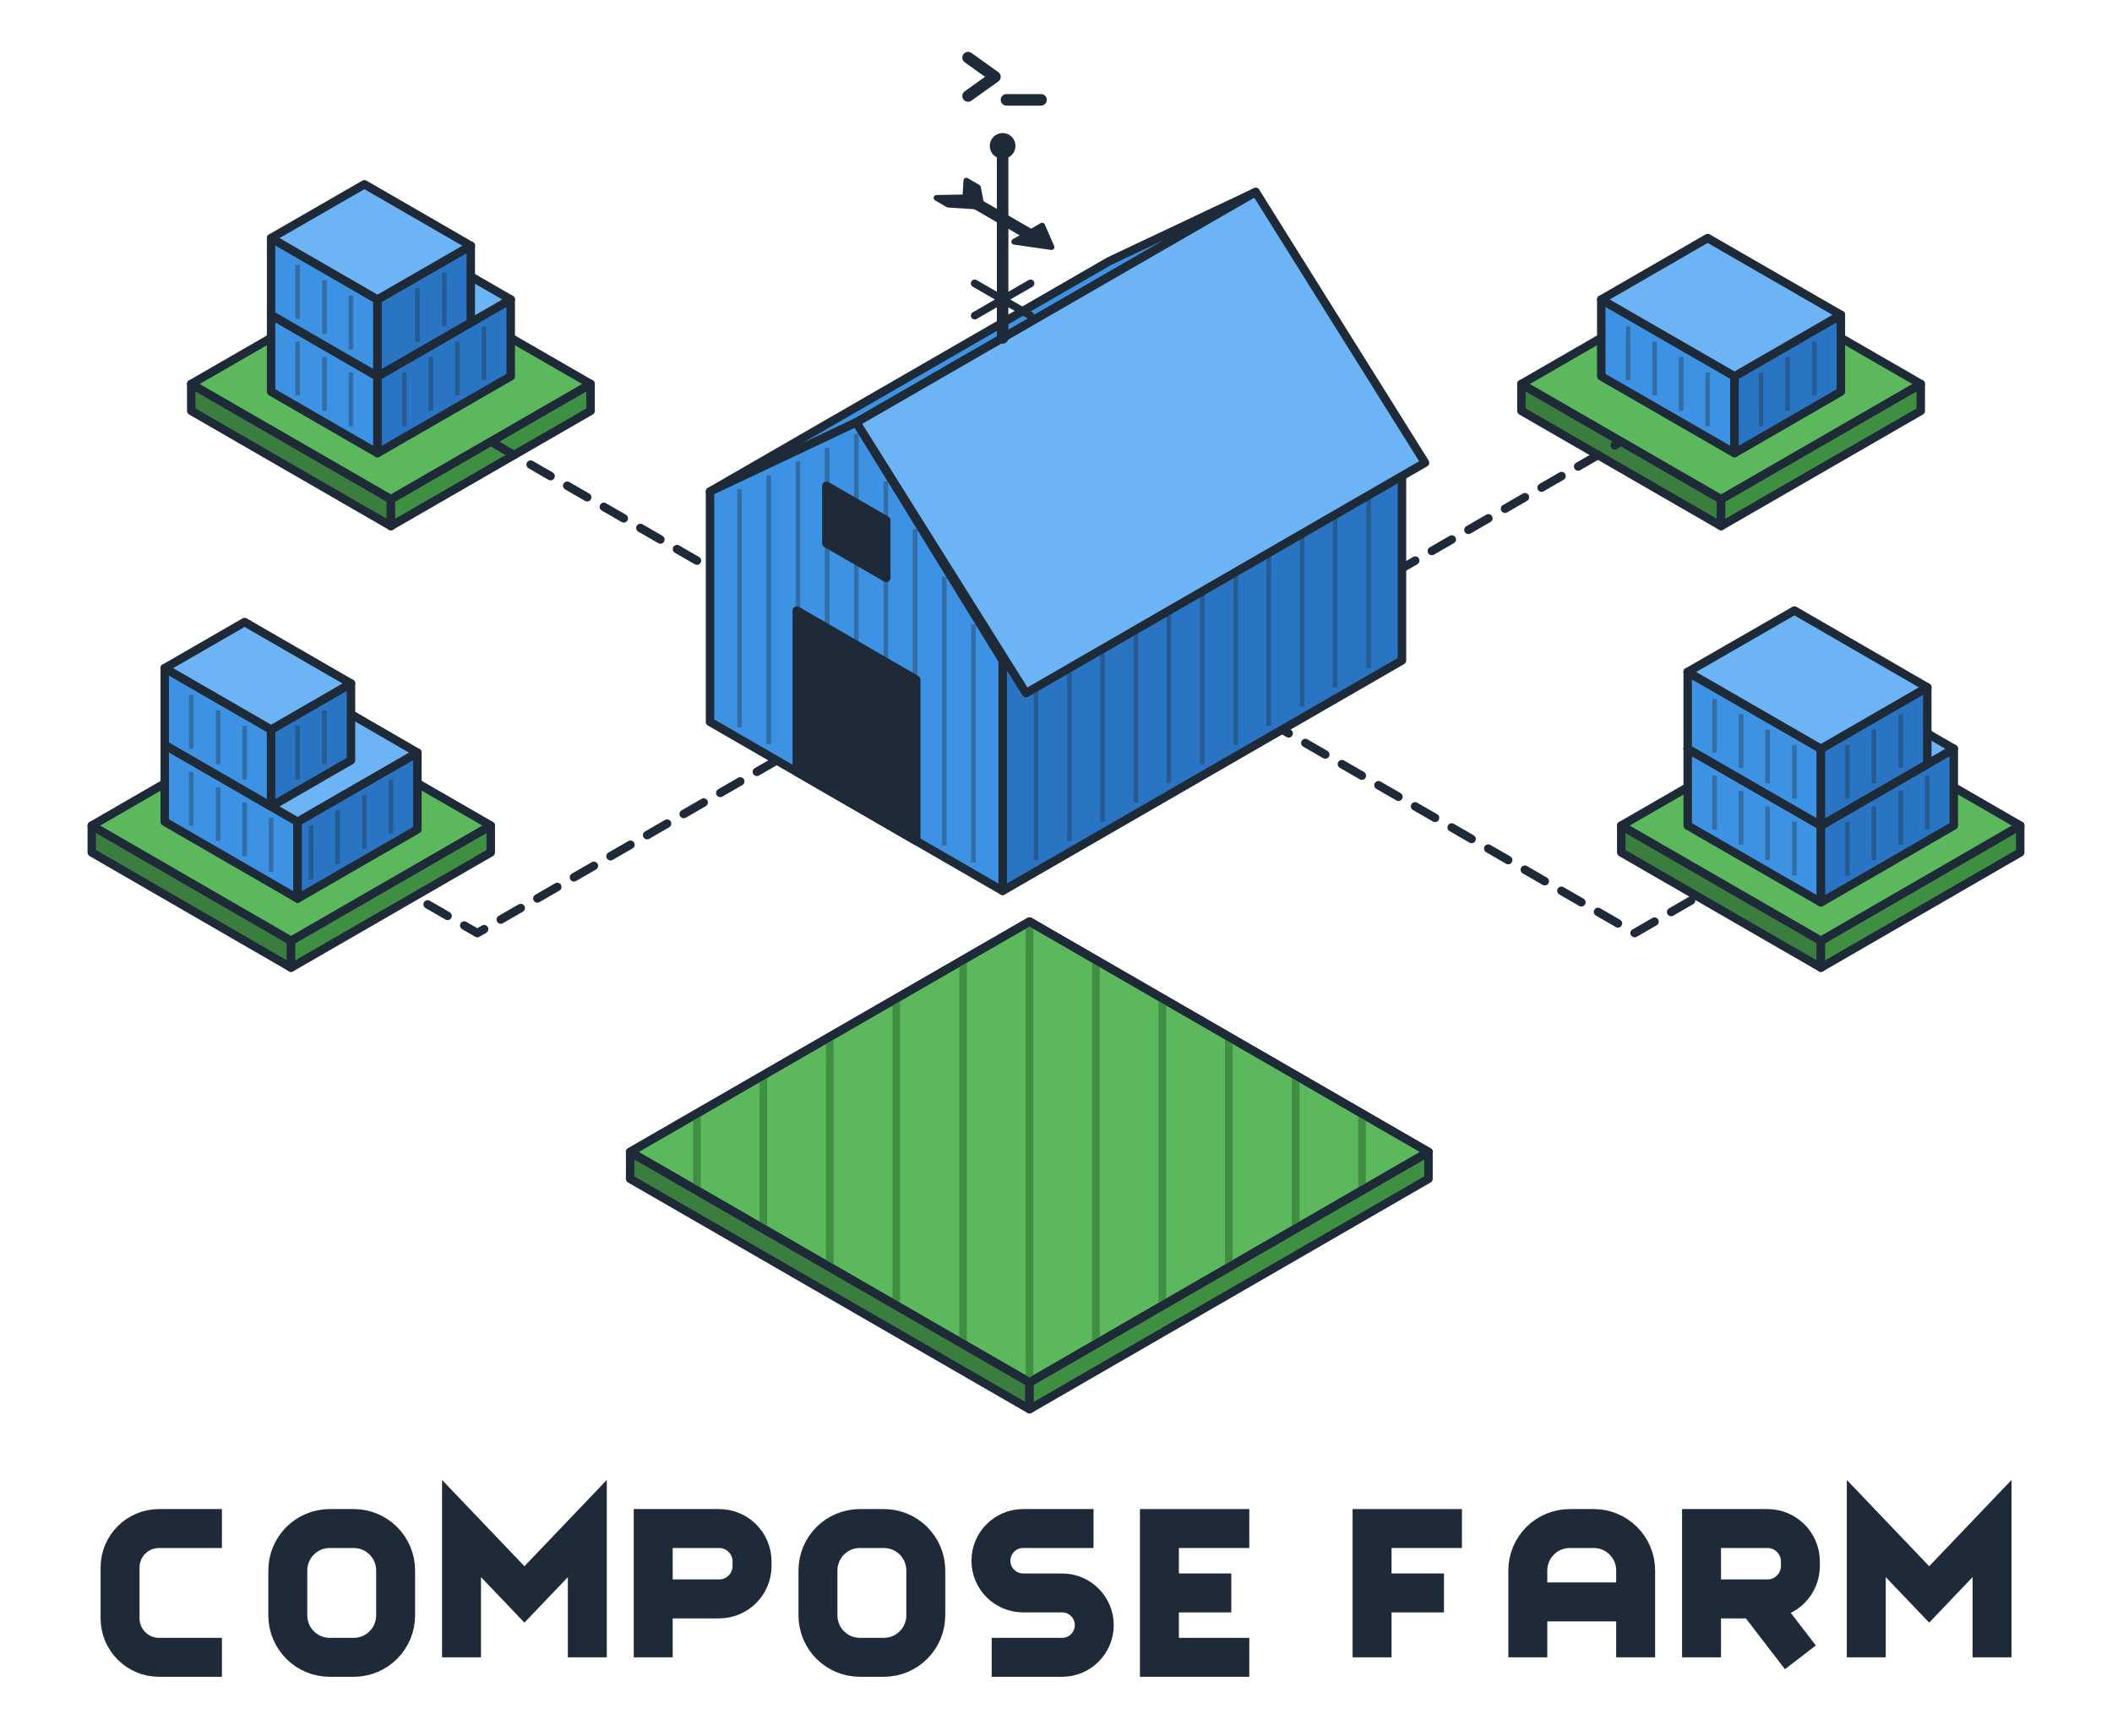
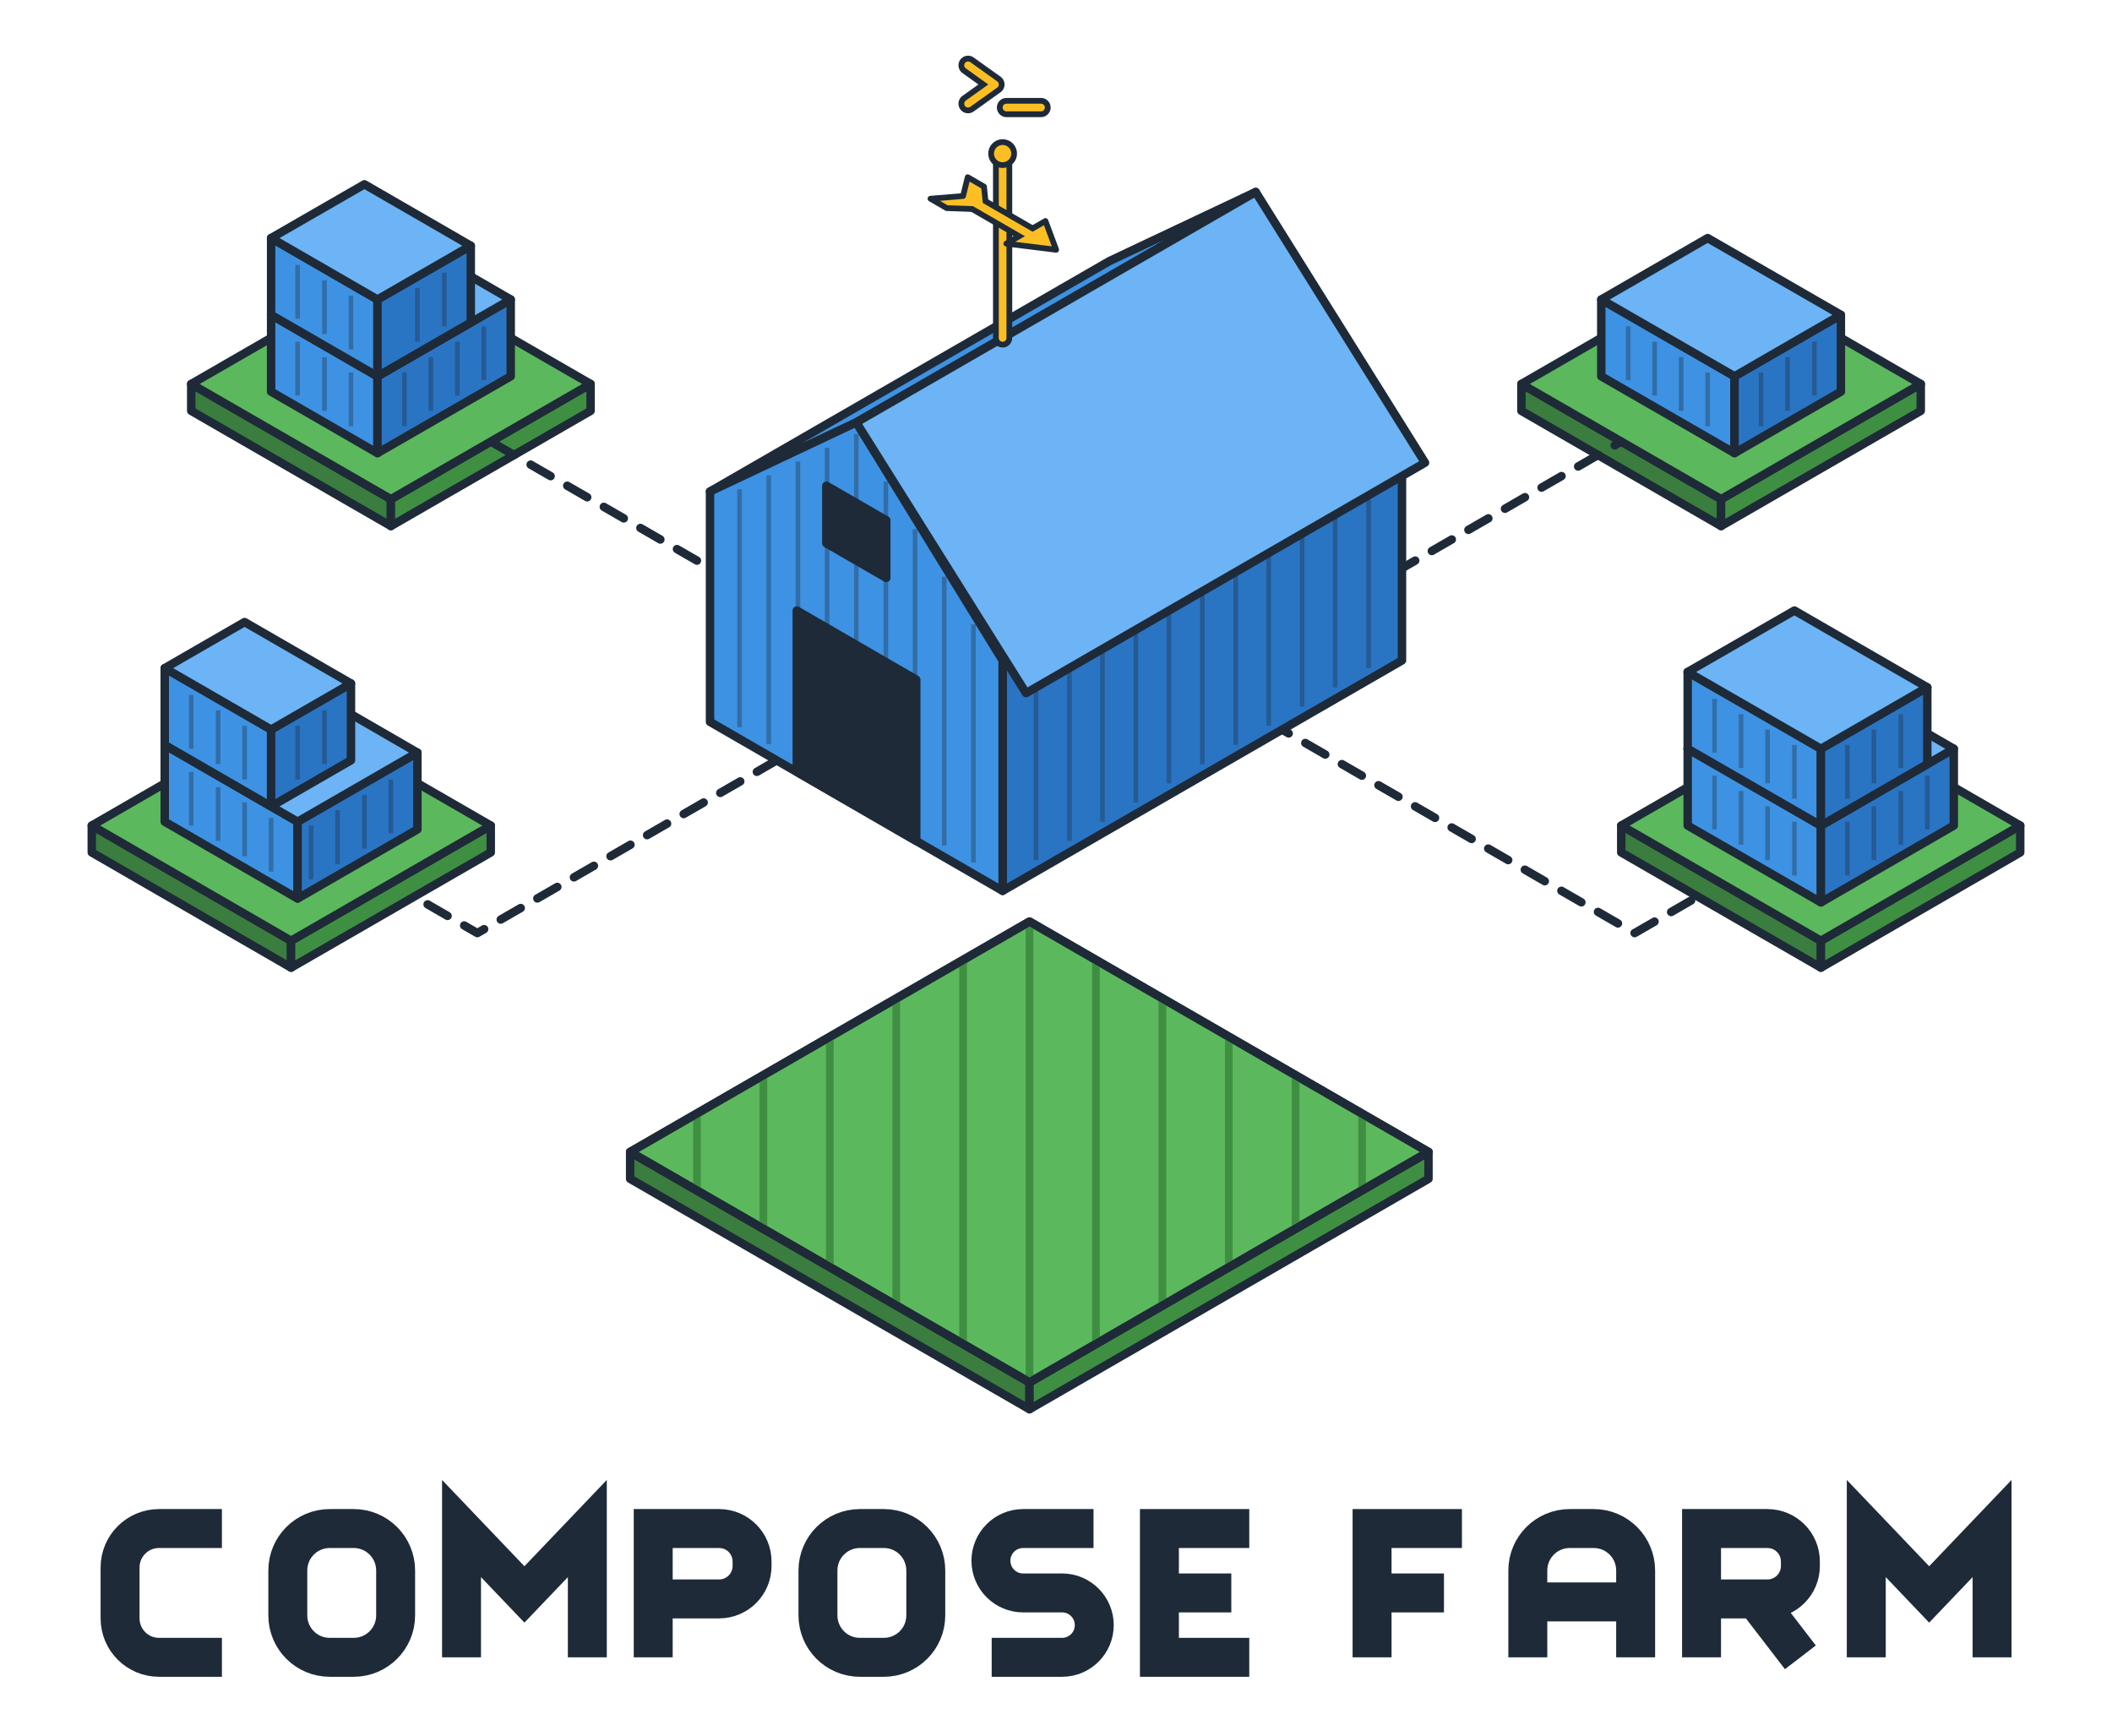
<svg xmlns="http://www.w3.org/2000/svg" viewBox="125 20 550 452" width="550" height="452" role="img" aria-label="Compose Farm">
  <style>
.o{stroke:#1e2a38;stroke-width:2.2;stroke-linejoin:round}
.rib{stroke:#1e2a38;stroke-opacity:.35;stroke-width:1.2}
.furrow{stroke:#3f8f43;stroke-width:2}
.dash{fill:none;stroke:#1e2a38;stroke-width:2.2;stroke-dasharray:6 5;stroke-linecap:round;stroke-linejoin:round}
- .vane{fill:none;stroke:#1e2a38;stroke-width:3;stroke-linecap:round;stroke-linejoin:round;vector-effect:non-scaling-stroke}
- .vane.thin{stroke-width:2}
- .vane.fill{fill:#1e2a38;stroke-width:1.5}
+ .vcase{fill:none;stroke:#1e2a38;stroke-width:5;stroke-linecap:round;stroke-linejoin:round;vector-effect:non-scaling-stroke}
+ .vcore{fill:none;stroke:#fbbf24;stroke-width:2;stroke-linecap:round;stroke-linejoin:round;vector-effect:non-scaling-stroke}
+ .vfill{fill:#fbbf24;stroke:#1e2a38;stroke-width:1.5;stroke-linejoin:round;vector-effect:non-scaling-stroke}
.spin{transform-origin:0 0;animation:spin 10s linear infinite}
@keyframes spin{0%{transform:rotate(0.0deg)}5%{transform:rotate(35.6deg)}10%{transform:rotate(64.5deg)}15%{transform:rotate(82.5deg)}20%{transform:rotate(89.6deg)}25%{transform:rotate(90.0deg)}30%{transform:rotate(90.4deg)}35%{transform:rotate(97.5deg)}40%{transform:rotate(115.5deg)}45%{transform:rotate(144.4deg)}50%{transform:rotate(180.0deg)}55%{transform:rotate(215.6deg)}60%{transform:rotate(244.5deg)}65%{transform:rotate(262.5deg)}70%{transform:rotate(269.6deg)}75%{transform:rotate(270.0deg)}80%{transform:rotate(270.4deg)}85%{transform:rotate(277.5deg)}90%{transform:rotate(295.5deg)}95%{transform:rotate(324.4deg)}100%{transform:rotate(360.0deg)}}
.pulse{fill:none;stroke:#facc15;stroke-width:4.5;stroke-linecap:round;stroke-dasharray:12 200;stroke-dashoffset:12;filter:drop-shadow(0 0 3px #f59e0b);animation:pulse 2.8s linear infinite}
@keyframes pulse{0%{stroke-dashoffset:12}65%,100%{stroke-dashoffset:-100}}
@media (prefers-reduced-motion:reduce){.spin,.pulse{animation:none}.pulse{display:none}}
.word{fill:none;stroke:#1e2a38;stroke-width:13;stroke-linejoin:miter;stroke-miterlimit:4}
- @media (prefers-color-scheme:dark){.dash,.vane,.word{stroke:#e6edf3}.vane.fill{fill:#e6edf3}}
+ @media (prefers-color-scheme:dark){.dash,.word{stroke:#e6edf3}}
</style>
  <polygon class="o" points="174.8,120.0 226.8,150.0 226.8,157.0 174.8,127.0" fill="#3a7d3e" />
  <polygon class="o" points="278.8,120.0 226.8,150.0 226.8,157.0 278.8,127.0" fill="#3f8f43" />
  <polygon class="o" points="226.8,90.0 278.8,120.0 226.8,150.0 174.8,120.0" fill="#5cb85c" />
  <polygon class="o" points="521.2,120.0 573.2,150.0 573.2,157.0 521.2,127.0" fill="#3a7d3e" />
  <polygon class="o" points="625.2,120.0 573.2,150.0 573.2,157.0 625.2,127.0" fill="#3f8f43" />
  <polygon class="o" points="573.2,90.0 625.2,120.0 573.2,150.0 521.2,120.0" fill="#5cb85c" />
  <polygon class="o" points="195.6,122.0 223.3,138.0 223.3,118.0 195.6,102.0" fill="#3d92e3" />
  <polygon class="o" points="258.0,118.0 223.3,138.0 223.3,118.0 258.0,98.0" fill="#2a74c4" />
  <polygon class="o" points="230.3,82.0 258.0,98.0 223.3,118.0 195.6,102.0" fill="#6cb4f5" />
  <line class="rib" x1="202.5" y1="123.0" x2="202.5" y2="109.0" />
  <line class="rib" x1="209.5" y1="127.0" x2="209.5" y2="113.0" />
  <line class="rib" x1="216.4" y1="131.0" x2="216.4" y2="117.0" />
  <line class="rib" x1="251.0" y1="119.0" x2="251.0" y2="105.0" />
  <line class="rib" x1="244.1" y1="123.0" x2="244.1" y2="109.0" />
  <line class="rib" x1="237.2" y1="127.0" x2="237.2" y2="113.0" />
  <line class="rib" x1="230.3" y1="131.0" x2="230.3" y2="117.0" />
  <polygon class="o" points="195.6,102.0 223.3,118.0 223.3,98.0 195.6,82.0" fill="#3d92e3" />
  <polygon class="o" points="247.6,104.0 223.3,118.0 223.3,98.0 247.6,84.0" fill="#2a74c4" />
  <polygon class="o" points="219.9,68.0 247.6,84.0 223.3,98.0 195.6,82.0" fill="#6cb4f5" />
  <line class="rib" x1="202.5" y1="103.0" x2="202.5" y2="89.0" />
  <line class="rib" x1="209.5" y1="107.0" x2="209.5" y2="93.0" />
  <line class="rib" x1="216.4" y1="111.0" x2="216.4" y2="97.0" />
  <line class="rib" x1="240.7" y1="105.0" x2="240.7" y2="91.0" />
  <line class="rib" x1="233.7" y1="109.0" x2="233.7" y2="95.0" />
  <polygon class="o" points="542.0,118.0 576.7,138.0 576.7,118.0 542.0,98.0" fill="#3d92e3" />
  <polygon class="o" points="604.4,122.0 576.7,138.0 576.7,118.0 604.4,102.0" fill="#2a74c4" />
  <polygon class="o" points="569.7,82.0 604.4,102.0 576.7,118.0 542.0,98.0" fill="#6cb4f5" />
  <line class="rib" x1="549.0" y1="119.0" x2="549.0" y2="105.0" />
  <line class="rib" x1="555.9" y1="123.0" x2="555.9" y2="109.0" />
  <line class="rib" x1="562.8" y1="127.0" x2="562.8" y2="113.0" />
  <line class="rib" x1="569.7" y1="131.0" x2="569.7" y2="117.0" />
  <line class="rib" x1="597.5" y1="123.0" x2="597.5" y2="109.0" />
  <line class="rib" x1="590.5" y1="127.0" x2="590.5" y2="113.0" />
  <line class="rib" x1="583.6" y1="131.0" x2="583.6" y2="117.0" />
  <path class="dash" d="M344.6,188.0 L252.8,135.0" />
  <path class="pulse" pathLength="100" style="animation-delay:-0.0s" d="M344.6,188.0 L252.8,135.0" />
  <path class="dash" d="M469.3,180.0 L547.2,135.0" />
  <path class="pulse" pathLength="100" style="animation-delay:-0.7s" d="M469.3,180.0 L547.2,135.0" />
  <path class="dash" d="M327.3,218.0 L249.3,263.0 L209.5,240.0" />
  <path class="pulse" pathLength="100" style="animation-delay:-1.4s" d="M327.3,218.0 L249.3,263.0 L209.5,240.0" />
  <path class="dash" d="M455.4,208.0 L550.7,263.0 L590.5,240.0" />
  <path class="pulse" pathLength="100" style="animation-delay:-2.1s" d="M455.4,208.0 L550.7,263.0 L590.5,240.0" />
  <polygon class="o" points="413.9,88.0 452.0,70.0 348.0,130.0 309.9,148.0" fill="#3d92e3" />
  <polygon class="o" points="490.1,192.0 386.1,252.0 386.1,192.0 490.1,132.0" fill="#2a74c4" />
  <line class="rib" x1="481.4" y1="194.0" x2="481.4" y2="140.0" />
  <line class="rib" x1="472.7" y1="199.0" x2="472.7" y2="145.0" />
  <line class="rib" x1="464.1" y1="204.0" x2="464.1" y2="150.0" />
  <line class="rib" x1="455.4" y1="209.0" x2="455.4" y2="155.0" />
  <line class="rib" x1="446.8" y1="214.0" x2="446.8" y2="160.0" />
  <line class="rib" x1="438.1" y1="219.0" x2="438.1" y2="165.0" />
  <line class="rib" x1="429.4" y1="224.0" x2="429.4" y2="170.0" />
  <line class="rib" x1="420.8" y1="229.0" x2="420.8" y2="175.0" />
  <line class="rib" x1="412.1" y1="234.0" x2="412.1" y2="180.0" />
  <line class="rib" x1="403.5" y1="239.0" x2="403.5" y2="185.0" />
  <line class="rib" x1="394.8" y1="244.0" x2="394.8" y2="190.0" />
  <polygon class="o" points="309.9,208.0 386.1,252.0 386.1,192.0 348.0,130.0 309.9,148.0" fill="#3d92e3" />
  <line class="rib" x1="317.6" y1="209.4" x2="317.6" y2="147.4" />
  <line class="rib" x1="325.2" y1="213.8" x2="325.2" y2="143.8" />
  <line class="rib" x1="332.8" y1="218.2" x2="332.8" y2="140.2" />
  <line class="rib" x1="340.4" y1="222.6" x2="340.4" y2="136.6" />
  <line class="rib" x1="348.0" y1="227.0" x2="348.0" y2="133.0" />
  <line class="rib" x1="355.7" y1="231.4" x2="355.7" y2="145.4" />
  <line class="rib" x1="363.3" y1="235.8" x2="363.3" y2="157.8" />
  <line class="rib" x1="370.9" y1="240.2" x2="370.9" y2="170.2" />
  <line class="rib" x1="378.5" y1="244.6" x2="378.5" y2="182.6" />
  <polygon class="o" points="452.0,70.0 496.1,140.5 392.2,200.5 348.0,130.0" fill="#6cb4f5" />
  <polygon class="o door" points="332.5,221.0 363.6,239.0 363.6,197.0 332.5,179.0" fill="#1e2a38" />
  <polygon class="o door" points="340.2,161.5 355.8,170.5 355.8,155.5 340.2,146.5" fill="#1e2a38" />
  <polygon class="o" points="289.1,320.0 393.1,380.0 393.1,387.0 289.1,327.0" fill="#3a7d3e" />
  <polygon class="o" points="497.0,320.0 393.1,380.0 393.1,387.0 497.0,327.0" fill="#3f8f43" />
  <polygon class="o" points="393.1,260.0 497.0,320.0 393.1,380.0 289.1,320.0" fill="#5cb85c" />
  <clipPath id="field">
    <polygon points="393.1,260.0 497.0,320.0 393.1,380.0 289.1,320.0" />
  </clipPath>
  <g clip-path="url(#field)">
    <line class="furrow" x1="289.1" y1="200" x2="289.1" y2="480" />
    <line class="furrow" x1="306.5" y1="200" x2="306.5" y2="480" />
    <line class="furrow" x1="323.8" y1="200" x2="323.8" y2="480" />
    <line class="furrow" x1="341.1" y1="200" x2="341.1" y2="480" />
    <line class="furrow" x1="358.4" y1="200" x2="358.4" y2="480" />
    <line class="furrow" x1="375.8" y1="200" x2="375.8" y2="480" />
    <line class="furrow" x1="393.1" y1="200" x2="393.1" y2="480" />
    <line class="furrow" x1="410.4" y1="200" x2="410.4" y2="480" />
    <line class="furrow" x1="427.7" y1="200" x2="427.7" y2="480" />
    <line class="furrow" x1="445.0" y1="200" x2="445.0" y2="480" />
    <line class="furrow" x1="462.4" y1="200" x2="462.4" y2="480" />
    <line class="furrow" x1="479.7" y1="200" x2="479.7" y2="480" />
    <line class="furrow" x1="497.0" y1="200" x2="497.0" y2="480" />
  </g>
  <polygon class="o" points="393.1,260.0 497.0,320.0 393.1,380.0 289.1,320.0" fill="none" />
  <polygon class="o" points="148.9,235.0 200.8,265.0 200.8,272.0 148.9,242.0" fill="#3a7d3e" />
  <polygon class="o" points="252.8,235.0 200.8,265.0 200.8,272.0 252.8,242.0" fill="#3f8f43" />
  <polygon class="o" points="200.8,205.0 252.8,235.0 200.8,265.0 148.9,235.0" fill="#5cb85c" />
  <polygon class="o" points="547.2,235.0 599.2,265.0 599.2,272.0 547.2,242.0" fill="#3a7d3e" />
  <polygon class="o" points="651.1,235.0 599.2,265.0 599.2,272.0 651.1,242.0" fill="#3f8f43" />
  <polygon class="o" points="599.2,205.0 651.1,235.0 599.2,265.0 547.2,235.0" fill="#5cb85c" />
  <polygon class="o" points="167.9,234.0 202.5,254.0 202.5,234.0 167.9,214.0" fill="#3d92e3" />
  <polygon class="o" points="233.7,236.0 202.5,254.0 202.5,234.0 233.7,216.0" fill="#2a74c4" />
  <polygon class="o" points="199.1,196.0 233.7,216.0 202.5,234.0 167.9,214.0" fill="#6cb4f5" />
  <line class="rib" x1="174.8" y1="235.0" x2="174.8" y2="221.0" />
  <line class="rib" x1="181.8" y1="239.0" x2="181.8" y2="225.0" />
  <line class="rib" x1="188.7" y1="243.0" x2="188.7" y2="229.0" />
  <line class="rib" x1="195.6" y1="247.0" x2="195.6" y2="233.0" />
  <line class="rib" x1="226.8" y1="237.0" x2="226.8" y2="223.0" />
  <line class="rib" x1="219.9" y1="241.0" x2="219.9" y2="227.0" />
  <line class="rib" x1="212.9" y1="245.0" x2="212.9" y2="231.0" />
  <line class="rib" x1="206.0" y1="249.0" x2="206.0" y2="235.0" />
  <polygon class="o" points="167.9,214.0 195.6,230.0 195.6,210.0 167.9,194.0" fill="#3d92e3" />
  <polygon class="o" points="216.4,218.0 195.6,230.0 195.6,210.0 216.4,198.0" fill="#2a74c4" />
  <polygon class="o" points="188.7,182.0 216.4,198.0 195.6,210.0 167.9,194.0" fill="#6cb4f5" />
  <line class="rib" x1="174.8" y1="215.0" x2="174.8" y2="201.0" />
  <line class="rib" x1="181.8" y1="219.0" x2="181.8" y2="205.0" />
  <line class="rib" x1="188.7" y1="223.0" x2="188.7" y2="209.0" />
  <line class="rib" x1="209.5" y1="219.0" x2="209.5" y2="205.0" />
  <line class="rib" x1="202.5" y1="223.0" x2="202.5" y2="209.0" />
  <polygon class="o" points="564.5,235.0 599.2,255.0 599.2,235.0 564.5,215.0" fill="#3d92e3" />
  <polygon class="o" points="633.8,235.0 599.2,255.0 599.2,235.0 633.8,215.0" fill="#2a74c4" />
  <polygon class="o" points="599.2,195.0 633.8,215.0 599.2,235.0 564.5,215.0" fill="#6cb4f5" />
  <line class="rib" x1="571.5" y1="236.0" x2="571.5" y2="222.0" />
  <line class="rib" x1="578.4" y1="240.0" x2="578.4" y2="226.0" />
  <line class="rib" x1="585.3" y1="244.0" x2="585.3" y2="230.0" />
  <line class="rib" x1="592.3" y1="248.0" x2="592.3" y2="234.0" />
  <line class="rib" x1="626.9" y1="236.0" x2="626.9" y2="222.0" />
  <line class="rib" x1="620.0" y1="240.0" x2="620.0" y2="226.0" />
  <line class="rib" x1="613.0" y1="244.0" x2="613.0" y2="230.0" />
  <line class="rib" x1="606.1" y1="248.0" x2="606.1" y2="234.0" />
  <polygon class="o" points="564.5,215.0 599.2,235.0 599.2,215.0 564.5,195.0" fill="#3d92e3" />
  <polygon class="o" points="626.9,219.0 599.2,235.0 599.2,215.0 626.9,199.0" fill="#2a74c4" />
  <polygon class="o" points="592.3,179.0 626.9,199.0 599.2,215.0 564.5,195.0" fill="#6cb4f5" />
  <line class="rib" x1="571.5" y1="216.0" x2="571.5" y2="202.0" />
  <line class="rib" x1="578.4" y1="220.0" x2="578.4" y2="206.0" />
  <line class="rib" x1="585.3" y1="224.0" x2="585.3" y2="210.0" />
  <line class="rib" x1="592.3" y1="228.0" x2="592.3" y2="214.0" />
  <line class="rib" x1="620.0" y1="220.0" x2="620.0" y2="206.0" />
  <line class="rib" x1="613.0" y1="224.0" x2="613.0" y2="210.0" />
  <line class="rib" x1="606.1" y1="228.0" x2="606.1" y2="214.0" />
-   <path class="vane" d="M386.1,108.0 V59.0" />
-   <circle class="vane fill" cx="386.1" cy="58.0" r="2.6" />
-   <g transform="translate(386.1 98.0) matrix(12.12 7.00 -12.12 7.00 0 0)">
-     <path class="vane thin" d="M-0.6,0 H0.6 M0,-0.6 V0.6" />
-   </g>
+   <path class="vcase" d="M386.1,108.0 V61.0" />
+   <path class="vcore" d="M386.1,108.0 V61.0" />
  <g transform="translate(386.1 77.0) matrix(12.12 7.00 -12.12 7.00 0 0)">
    <g class="spin">
-       <path class="vane" d="M-0.75,0 H0.7" />
-       <polygon class="vane fill" points="1.05,0 0.55,0.3 0.55,-0.3" />
-       <polygon class="vane fill" points="-0.45,0 -0.85,0.32 -1.1,0.32 -0.8,0 -1.1,-0.32 -0.85,-0.32" />
+       <path class="vcase" d="M-0.7,0 H0.6" />
+       <polygon class="vfill" points="1.15,0 0.5,0.42 0.5,-0.42" />
+       <polygon class="vfill" points="-0.35,0 -0.8,0.4 -1.15,0.4 -0.85,0 -1.15,-0.4 -0.8,-0.4" />
+       <path class="vcore" d="M-0.7,0 H0.6" />
    </g>
  </g>
-   <path class="vane" d="M377.1,35.0 l7,5 l-7,5 M387.1,46.0 h9" />
+   <circle class="vfill" cx="386.1" cy="60.0" r="3" />
+   <path class="vcase" d="M377.1,37.0 l7,5 l-7,5 M387.1,48.0 h9" />
+   <path class="vcore" d="M377.1,37.0 l7,5 l-7,5 M387.1,48.0 h9" />
  <g class="word" transform="translate(151.2 413) scale(0.78)">
    <path d="M40.5,6.5 H19.5 A13,13 0 0 0 6.5,19.5 V36.5 A13,13 0 0 0 19.5,49.5 H40.5" />
    <path d="M76.5,6.5 H84.5 A14,14 0 0 1 98.5,20.5 V35.5 A14,14 0 0 1 84.5,49.5 H76.5 A14,14 0 0 1 62.5,35.5 V20.5 A14,14 0 0 1 76.5,6.5 Z" />
    <path d="M120.5,49.5 V6.5 L141.5,28.5 L162.5,6.5 V49.5" />
    <path d="M184.5,49.5 V6.5 H206.5 A11,11 0 0 1 217.5,17.5 V19 A11,11 0 0 1 206.5,30 H184.5" />
    <path d="M253.5,6.5 H261.5 A14,14 0 0 1 275.5,20.5 V35.5 A14,14 0 0 1 261.5,49.5 H253.5 A14,14 0 0 1 239.5,35.5 V20.5 A14,14 0 0 1 253.5,6.5 Z" />
    <path d="M331.5,6.5 H308.0 A10.5,10.5 0 0 0 308.0,28 H321.0 A10.5,10.5 0 0 1 321.0,49.5 H297.5" />
    <path d="M383.5,6.5 H353.5 V49.5 H383.5 M353.5,28 H377.5" />
    <path d="M454.5,6.5 H424.5 V49.5 M424.5,28 H448.5" />
    <path d="M476.5,49.5 V20.5 A14,14 0 0 1 490.5,6.5 H498.5 A14,14 0 0 1 512.5,20.5 V49.5 M476.5,31 H512.5" />
    <path d="M534.5,49.5 V6.5 H556.5 A11,11 0 0 1 567.5,17.5 V19 A11,11 0 0 1 556.5,30 H534.5 M552.5,30 L567.5,49.5" />
    <path d="M589.5,49.5 V6.5 L610.5,28.5 L631.5,6.5 V49.5" />
  </g>
</svg>
